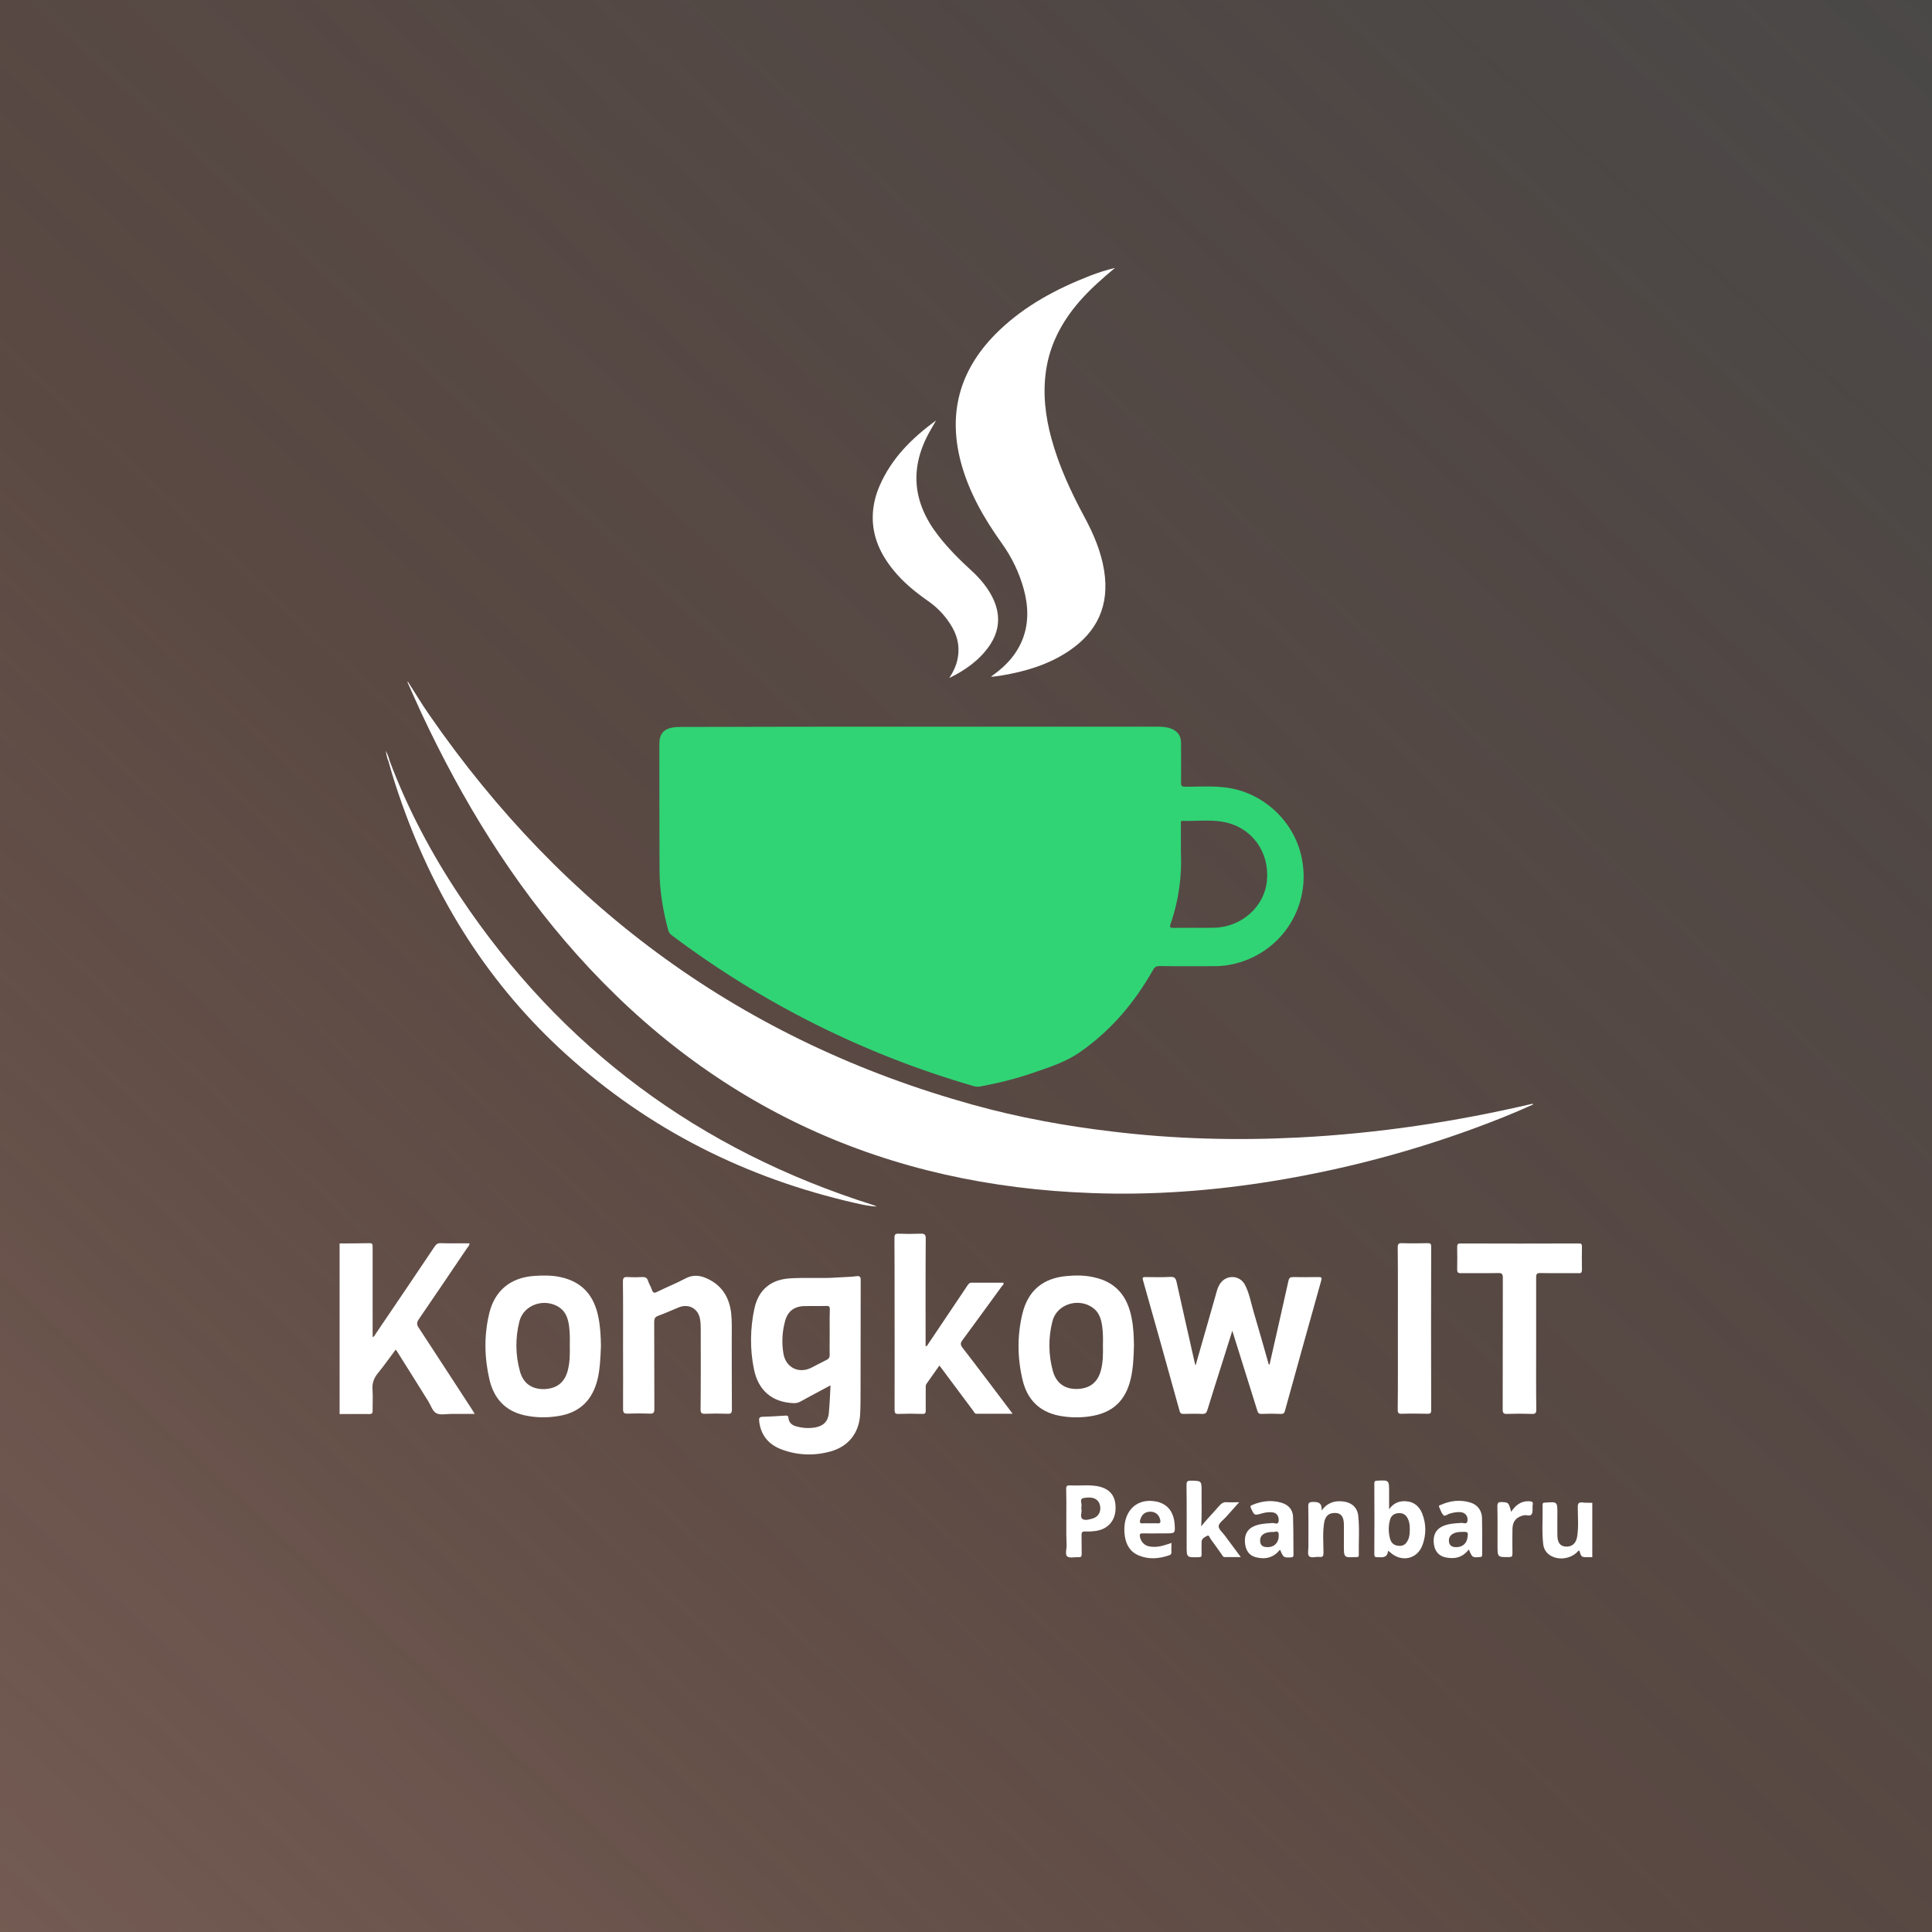
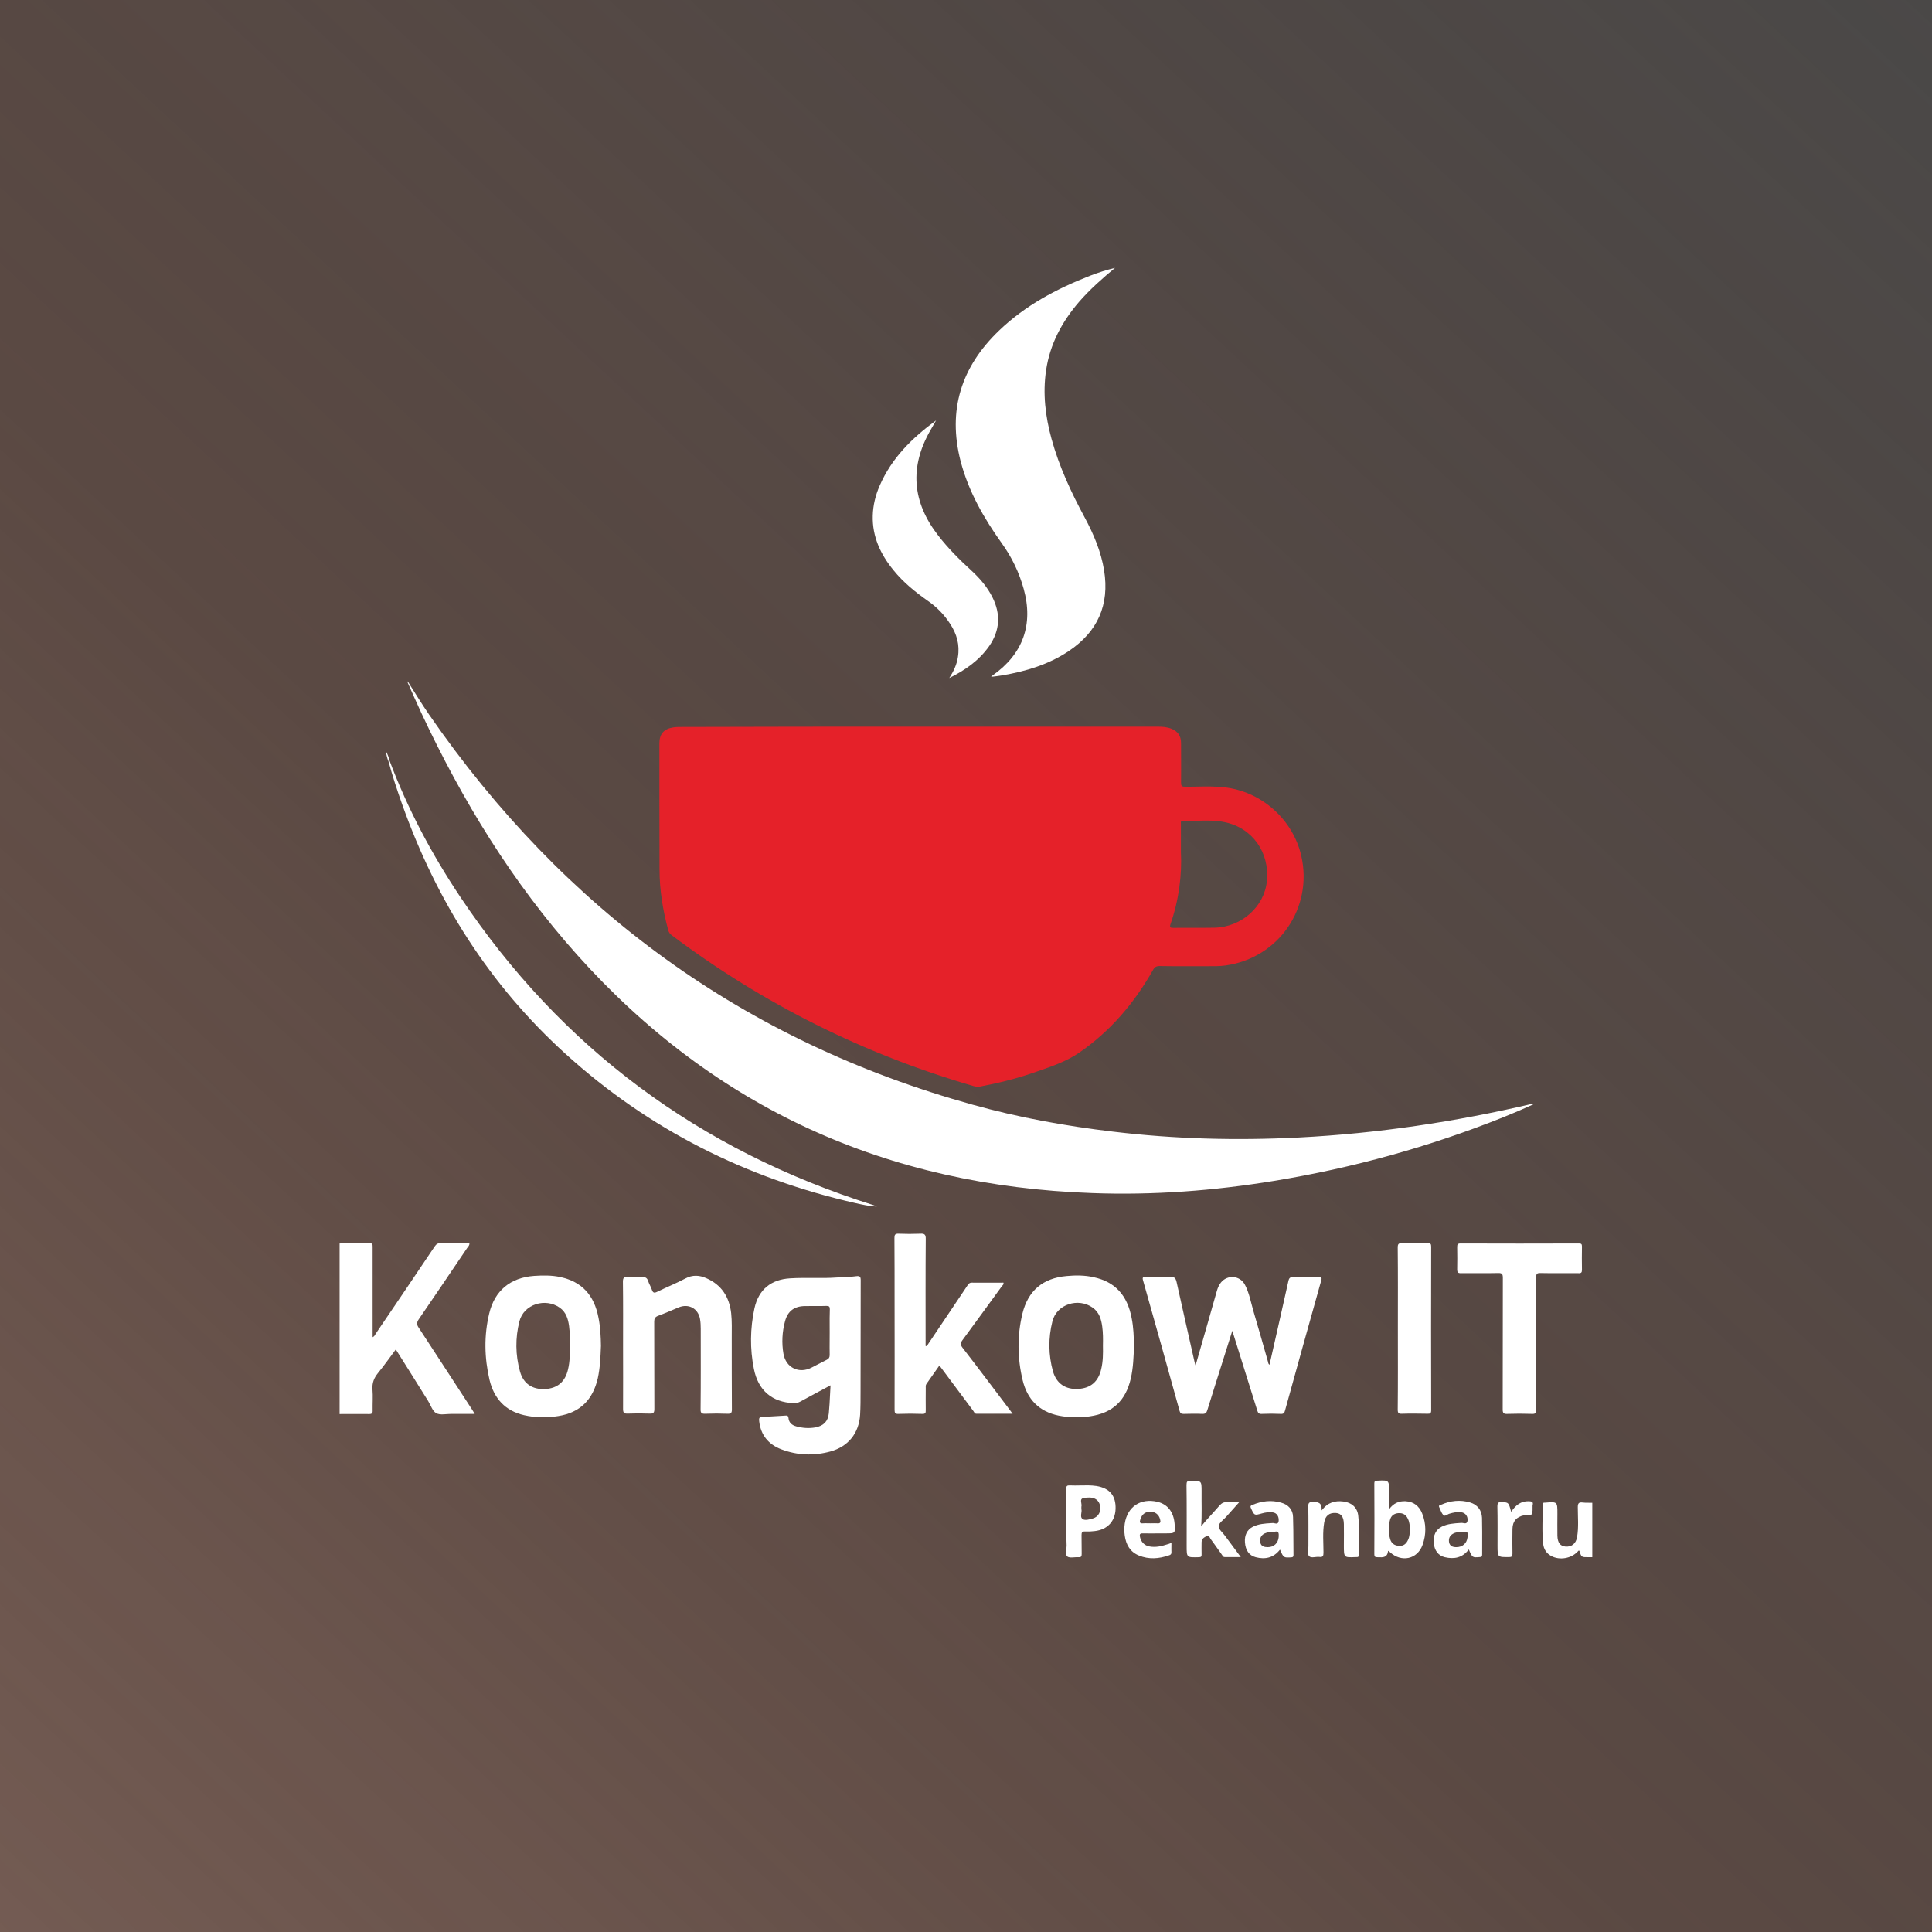
<svg xmlns="http://www.w3.org/2000/svg" width="512" height="512" viewBox="0 0 512 512" fill="none">
  <g clip-path="url(#clip0_1_61)">
    <rect width="512" height="512" fill="url(#paint0_linear_1_61)" />
    <path d="M90 329.531C92.664 329.493 95.289 329.531 97.953 329.455C98.714 329.455 98.752 329.797 98.752 330.406C98.752 334.478 98.752 338.549 98.752 342.621C98.752 346.502 98.752 350.384 98.752 354.379C99.247 354.151 99.399 353.732 99.589 353.428C104.803 345.741 110.016 338.055 115.191 330.33C115.61 329.721 116.028 329.417 116.789 329.455C119.301 329.531 121.85 329.493 124.4 329.493C124.438 330.102 124.019 330.406 123.791 330.749C119.529 337.027 115.305 343.344 111.005 349.585C110.434 350.422 110.358 350.993 110.967 351.868C115.686 359.06 120.366 366.29 125.085 373.52C125.313 373.862 125.503 374.167 125.808 374.7C123.601 374.7 121.584 374.7 119.567 374.7C118.235 374.7 116.637 375.08 115.61 374.509C114.62 373.977 114.164 372.416 113.479 371.313C110.701 366.861 107.923 362.409 105.107 357.956C105.069 357.88 104.993 357.842 104.841 357.69C103.28 359.783 101.796 361.876 100.16 363.893C99.095 365.186 98.6 366.518 98.714 368.193C98.866 370.057 98.714 371.922 98.752 373.786C98.79 374.509 98.562 374.738 97.839 374.738C95.213 374.7 92.626 374.738 90 374.738C90 359.631 90 344.6 90 329.531Z" fill="white" />
    <path d="M421.972 412.677C421.63 412.677 421.249 412.677 420.907 412.677C419.08 412.677 419.08 412.677 418.547 410.964C418.319 410.85 418.205 411.04 418.091 411.193C416.378 413.019 413.334 413.552 411.127 412.372C409.833 411.687 409.11 410.546 408.958 409.176C408.578 405.713 408.882 402.212 408.806 398.749C408.806 398.331 408.996 398.179 409.377 398.217C409.415 398.217 409.453 398.217 409.491 398.217C412.725 397.95 412.725 397.95 412.725 401.147C412.725 403.087 412.687 405.028 412.725 406.969C412.763 408.833 413.486 409.747 414.894 409.861C416.492 409.975 417.634 409.1 417.938 407.349C418.395 404.724 418.129 402.06 418.129 399.396C418.129 398.407 418.395 398.064 419.385 398.179C420.26 398.293 421.135 398.217 421.972 398.255C421.972 403.011 421.972 407.844 421.972 412.677Z" fill="white" />
    <path d="M108.037 180.554C109.978 183.598 111.767 186.566 113.745 189.42C149.439 241.058 197.157 275.952 257.813 292.772C269.99 296.158 282.357 298.404 294.915 299.888C311.316 301.866 327.754 302.285 344.193 301.448C365.046 300.382 385.633 297.3 405.953 292.543C406.067 292.505 406.181 292.543 406.372 292.658C405.04 293.228 403.746 293.837 402.414 294.408C401.082 294.979 399.712 295.55 398.38 296.082C378.783 303.921 358.539 309.515 337.686 312.94C321.666 315.565 305.57 316.783 289.359 316.174C235.058 314.272 189.356 293.723 152.978 253.083C135.778 233.866 122.497 212.138 111.614 188.849C110.397 186.224 109.255 183.598 108.075 180.973C108.037 180.934 108.037 180.82 108.037 180.554Z" fill="white" />
    <path d="M295.486 71C292.137 73.778 288.865 76.67 286.011 79.942C281.445 85.232 278.248 91.168 277.221 98.132C276.307 104.296 277.03 110.347 278.667 116.321C280.684 123.665 283.88 130.515 287.495 137.212C289.854 141.626 291.795 146.192 292.594 151.139C294.078 160.31 290.882 167.426 283.195 172.563C277.83 176.14 271.817 177.928 265.538 178.994C264.625 179.146 263.712 179.26 262.646 179.374C262.875 179.146 262.989 179.032 263.103 178.956C271.094 173.324 273.91 165.485 271.284 156.048C270.067 151.672 268.126 147.638 265.462 143.947C260.706 137.288 256.672 130.248 254.579 122.257C251.078 108.71 254.731 97.218 264.739 87.629C271.665 80.97 279.961 76.556 288.827 73.093C290.996 72.256 293.203 71.533 295.486 71Z" fill="white" />
    <path d="M326.574 352.667C325.699 355.407 324.938 357.843 324.177 360.278C322.769 364.768 321.323 369.22 319.953 373.711C319.725 374.434 319.458 374.7 318.659 374.7C316.985 374.624 315.349 374.662 313.674 374.7C313.065 374.7 312.799 374.586 312.609 373.939C309.412 362.371 306.178 350.841 302.905 339.273C302.677 338.474 302.943 338.436 303.59 338.436C305.759 338.474 307.928 338.512 310.135 338.397C311.277 338.321 311.581 338.778 311.81 339.767C313.37 346.807 314.968 353.847 316.566 360.925C316.604 361.153 316.68 361.343 316.833 361.876C317.974 357.843 319.04 354.151 320.105 350.46C320.904 347.682 321.703 344.905 322.464 342.165C322.693 341.366 322.997 340.605 323.53 339.92C325.242 337.751 328.553 337.979 329.885 340.414C331.102 342.697 331.521 345.285 332.244 347.72C333.538 352.058 334.756 356.435 336.011 360.811C336.087 361.115 336.087 361.458 336.43 361.686C338.104 354.266 339.817 346.845 341.453 339.425C341.643 338.626 341.948 338.436 342.709 338.436C344.916 338.474 347.123 338.474 349.368 338.436C350.129 338.436 350.395 338.474 350.129 339.387C346.894 350.841 343.736 362.333 340.54 373.825C340.387 374.434 340.159 374.738 339.436 374.7C337.724 374.624 336.049 374.624 334.337 374.7C333.614 374.738 333.386 374.434 333.195 373.825C331.026 366.899 328.857 359.973 326.574 352.667Z" fill="white" />
    <path d="M251.573 179.679C252.676 177.967 253.552 176.178 253.856 174.123C254.389 170.889 253.552 167.997 251.801 165.333C250.241 162.898 248.262 160.881 245.903 159.245C242.554 156.885 239.396 154.336 236.808 151.139C233.346 146.915 231.139 142.197 231.291 136.641C231.367 133.901 232.014 131.238 233.117 128.726C236.276 121.42 241.717 116.055 248.072 111.412C247.577 112.287 247.083 113.125 246.588 114C240.956 123.779 241.755 133.064 248.643 141.931C251.23 145.279 254.237 148.285 257.357 151.139C259.602 153.194 261.619 155.515 262.989 158.255C265.234 162.707 265.006 167.045 262.19 171.155C259.488 175.037 255.759 177.624 251.573 179.679Z" fill="white" />
    <path d="M245.598 356.739C248.49 352.401 251.42 348.101 254.312 343.763C255.035 342.697 255.758 341.593 256.481 340.528C256.748 340.147 257.014 339.919 257.509 339.919C260.325 339.957 263.102 339.919 265.918 339.919C266.071 340.414 265.69 340.604 265.5 340.87C262.037 345.627 258.574 350.384 255.073 355.14C254.503 355.901 254.464 356.358 255.073 357.157C259.259 362.561 263.369 368.04 267.479 373.482C267.745 373.824 267.973 374.167 268.354 374.662C265.043 374.662 261.923 374.662 258.764 374.662C258.27 374.662 258.156 374.205 257.927 373.9C255.187 370.247 252.486 366.594 249.784 362.979C249.518 362.637 249.251 362.294 248.947 361.876C247.767 363.55 246.664 365.148 245.522 366.747C245.256 367.127 245.332 367.508 245.332 367.888C245.332 369.829 245.294 371.77 245.332 373.71C245.37 374.471 245.18 374.738 244.38 374.7C242.288 374.623 240.195 374.623 238.102 374.7C237.265 374.738 237.074 374.471 237.074 373.634C237.112 364.197 237.074 354.722 237.074 345.285C237.074 339.539 237.074 333.831 237.036 328.085C237.036 327.247 237.188 326.905 238.14 326.943C240.042 327.019 241.945 327.019 243.848 326.943C244.989 326.867 245.37 327.133 245.332 328.389C245.256 337.484 245.294 346.578 245.294 355.673C245.294 356.016 245.294 356.358 245.294 356.701C245.446 356.701 245.522 356.739 245.598 356.739Z" fill="white" />
    <path d="M103.243 201.597C108.037 214.383 114.392 226.332 121.965 237.671C148.792 277.817 185.399 304.835 231.367 319.333C231.709 319.447 232.013 319.561 232.356 319.751C230.453 319.675 228.589 319.257 226.724 318.838C197.766 312.255 172.004 299.355 149.934 279.339C129.766 261.074 115.686 238.775 106.591 213.203C105.26 209.436 104.004 205.669 102.976 201.826C102.938 201.559 103.053 201.521 103.243 201.597Z" fill="white" />
    <path d="M165.116 356.624C165.116 350.955 165.154 345.323 165.078 339.653C165.078 338.625 165.382 338.359 166.334 338.435C167.589 338.511 168.883 338.511 170.139 338.435C170.938 338.397 171.471 338.587 171.737 339.424C172.004 340.262 172.498 340.985 172.765 341.822C173.031 342.621 173.373 342.735 174.134 342.355C176.608 341.137 179.196 340.109 181.631 338.816C183.534 337.788 185.398 337.94 187.187 338.739C191.22 340.49 193.275 343.724 193.77 348.024C193.998 350.155 193.922 352.286 193.922 354.417C193.922 360.772 193.922 367.165 193.96 373.52C193.96 374.471 193.694 374.7 192.78 374.662C190.84 374.585 188.899 374.585 186.958 374.662C185.969 374.7 185.626 374.509 185.664 373.406C185.741 366.328 185.703 359.25 185.703 352.134C185.703 351.259 185.664 350.384 185.512 349.547C185.018 346.769 182.506 345.399 179.88 346.464C178.054 347.225 176.265 348.024 174.401 348.709C173.602 349.014 173.373 349.432 173.373 350.27C173.411 357.994 173.373 365.719 173.411 373.406C173.411 374.395 173.145 374.662 172.194 374.623C170.253 374.547 168.312 374.547 166.372 374.623C165.42 374.662 165.116 374.433 165.116 373.406C165.154 367.85 165.116 362.256 165.116 356.624Z" fill="white" />
    <path d="M407.095 356.092C407.095 361.914 407.057 367.736 407.133 373.558C407.133 374.509 406.867 374.737 405.954 374.699C403.785 374.623 401.616 374.623 399.409 374.699C398.495 374.737 398.229 374.471 398.229 373.558C398.267 361.914 398.229 350.308 398.267 338.663C398.267 337.674 398.077 337.332 397.011 337.37C393.739 337.446 390.428 337.37 387.156 337.408C386.357 337.408 386.166 337.179 386.166 336.418C386.204 334.44 386.204 332.461 386.166 330.482C386.166 329.797 386.28 329.531 387.08 329.531C397.544 329.569 407.97 329.569 418.435 329.531C419.044 329.531 419.234 329.683 419.234 330.33C419.196 332.385 419.196 334.44 419.234 336.494C419.234 337.217 419.044 337.446 418.321 337.408C414.972 337.37 411.585 337.446 408.237 337.37C407.247 337.332 407.095 337.674 407.095 338.549C407.095 344.371 407.095 350.231 407.095 356.092Z" fill="white" />
    <path d="M370.449 351.982C370.449 344.866 370.487 337.75 370.411 330.596C370.411 329.645 370.677 329.417 371.59 329.455C373.836 329.531 376.119 329.493 378.364 329.455C379.087 329.455 379.277 329.645 379.277 330.368C379.239 344.828 379.239 359.25 379.277 373.71C379.277 374.509 379.049 374.699 378.288 374.661C376.043 374.623 373.759 374.585 371.514 374.661C370.639 374.699 370.411 374.471 370.411 373.558C370.487 366.404 370.449 359.174 370.449 351.982Z" fill="white" />
    <path d="M318.317 404.495C319.877 402.554 321.59 400.842 323.15 399.015C323.72 398.368 324.291 398.026 325.166 398.102C326.156 398.178 327.107 398.102 328.401 398.102C327.107 399.548 326.004 400.766 324.9 402.021C324.177 402.82 322.997 403.62 322.959 404.457C322.921 405.294 324.063 406.169 324.672 407.044C326.004 408.871 327.336 410.659 328.82 412.638C327.297 412.638 325.928 412.638 324.558 412.638C324.101 412.638 323.987 412.258 323.797 411.991C322.807 410.621 321.856 409.213 320.828 407.843C320.562 407.501 320.41 406.702 319.915 407.006C319.306 407.349 318.431 407.653 318.431 408.681C318.431 409.746 318.393 410.812 318.431 411.877C318.469 412.486 318.317 412.676 317.67 412.676C314.474 412.752 314.474 412.79 314.474 409.67C314.474 404.305 314.512 398.901 314.436 393.536C314.436 392.66 314.626 392.394 315.539 392.394C318.431 392.432 318.431 392.394 318.431 395.248C318.393 398.33 318.545 401.374 318.317 404.495Z" fill="white" />
    <path d="M350.243 400.271C351.955 398.064 353.858 397.645 356.027 397.912C358.196 398.178 359.718 399.51 359.946 401.679C360.327 405.142 360.022 408.643 360.098 412.105C360.098 412.524 359.946 412.676 359.527 412.638C359.451 412.638 359.375 412.638 359.299 412.638C356.141 412.79 356.141 412.79 356.141 409.594C356.141 407.691 356.179 405.789 356.141 403.886C356.103 401.983 355.418 401.07 354.048 400.956C352.297 400.842 351.232 401.641 350.927 403.467C350.471 406.131 350.737 408.833 350.737 411.497C350.737 412.372 350.547 412.714 349.634 412.6C348.72 412.486 347.465 413.019 346.894 412.372C346.437 411.839 346.78 410.621 346.742 409.708C346.742 406.207 346.78 402.668 346.704 399.167C346.704 398.216 347.008 398.064 347.883 398.026C349.329 398.026 350.357 398.178 350.243 400.271Z" fill="white" />
    <path d="M400.474 400.652C401.654 398.863 403.062 397.798 405.117 397.836C405.878 397.874 406.448 397.95 406.144 398.939C406.144 398.977 406.144 399.016 406.144 399.054C406.106 399.815 406.258 400.69 405.916 401.261C405.535 401.946 404.546 401.413 403.861 401.565C401.882 401.984 400.855 403.125 400.817 405.18C400.779 407.349 400.779 409.518 400.817 411.687C400.817 412.372 400.703 412.639 399.941 412.639C396.859 412.677 396.859 412.677 396.859 409.632C396.859 406.169 396.897 402.669 396.821 399.206C396.821 398.216 397.126 398.026 398.001 398.064C399.789 398.178 399.789 398.102 400.474 400.652Z" fill="white" />
    <path d="M103.243 201.597C103.167 201.673 103.091 201.749 103.015 201.825C102.52 200.95 102.444 199.923 102.215 198.971C102.672 199.77 103.015 200.646 103.243 201.597Z" fill="white" />
-     <path fill-rule="evenodd" clip-rule="evenodd" d="M306.787 192.579H243.723C222.721 192.579 201.681 192.579 180.679 192.655C179.918 192.655 179.157 192.655 178.434 192.769C175.923 193.149 174.743 194.519 174.743 197.031C174.743 208.18 174.743 219.292 174.781 230.403C174.781 235.845 175.656 241.172 177.064 246.423C177.217 247.07 177.559 247.527 178.092 247.908C202.293 266.059 228.93 279.377 258.003 287.825C258.612 287.977 259.144 288.053 259.753 287.939C264.434 287.064 269.038 285.922 273.528 284.4C274.006 284.234 274.484 284.07 274.963 283.905C278.755 282.602 282.55 281.299 285.896 279.035C294.229 273.327 300.622 265.792 305.569 257.04C305.987 256.279 306.444 256.013 307.319 256.013C310.001 256.07 312.661 256.063 315.331 256.056C316.223 256.053 317.117 256.051 318.012 256.051C318.684 256.04 319.353 256.045 320.02 256.05C321.617 256.063 323.201 256.075 324.786 255.861C338.865 253.882 348.036 240.601 344.839 226.75C342.594 217.085 334.223 209.664 324.329 208.637C321.999 208.378 319.652 208.419 317.311 208.459C316.211 208.478 315.112 208.497 314.017 208.485C313.179 208.485 312.989 208.256 312.989 207.419C313.015 205.087 313.006 202.771 312.998 200.45C312.993 199.287 312.989 198.123 312.989 196.955C312.989 195.052 312.19 193.834 310.402 193.111C309.222 192.655 308.004 192.579 306.787 192.579ZM312.951 218.379V225.837C313.256 231.735 312.456 238.432 310.173 244.977C309.907 245.777 310.173 245.891 310.896 245.891C312.462 245.874 314.021 245.879 315.579 245.884C317.655 245.89 319.73 245.896 321.817 245.853C329.047 245.7 335.098 240.259 335.745 233.447C336.468 225.875 331.901 219.406 324.557 217.884C322.121 217.376 319.634 217.444 317.153 217.512C315.914 217.546 314.676 217.579 313.446 217.541C312.902 217.509 312.923 217.854 312.943 218.191C312.947 218.254 312.951 218.318 312.951 218.379Z" fill="#30D475" />
+     <path fill-rule="evenodd" clip-rule="evenodd" d="M306.787 192.579H243.723C222.721 192.579 201.681 192.579 180.679 192.655C179.918 192.655 179.157 192.655 178.434 192.769C175.923 193.149 174.743 194.519 174.743 197.031C174.743 208.18 174.743 219.292 174.781 230.403C174.781 235.845 175.656 241.172 177.064 246.423C177.217 247.07 177.559 247.527 178.092 247.908C202.293 266.059 228.93 279.377 258.003 287.825C258.612 287.977 259.144 288.053 259.753 287.939C264.434 287.064 269.038 285.922 273.528 284.4C274.006 284.234 274.484 284.07 274.963 283.905C278.755 282.602 282.55 281.299 285.896 279.035C294.229 273.327 300.622 265.792 305.569 257.04C305.987 256.279 306.444 256.013 307.319 256.013C310.001 256.07 312.661 256.063 315.331 256.056C316.223 256.053 317.117 256.051 318.012 256.051C318.684 256.04 319.353 256.045 320.02 256.05C321.617 256.063 323.201 256.075 324.786 255.861C338.865 253.882 348.036 240.601 344.839 226.75C342.594 217.085 334.223 209.664 324.329 208.637C321.999 208.378 319.652 208.419 317.311 208.459C316.211 208.478 315.112 208.497 314.017 208.485C313.179 208.485 312.989 208.256 312.989 207.419C313.015 205.087 313.006 202.771 312.998 200.45C312.993 199.287 312.989 198.123 312.989 196.955C312.989 195.052 312.19 193.834 310.402 193.111C309.222 192.655 308.004 192.579 306.787 192.579ZM312.951 218.379V225.837C313.256 231.735 312.456 238.432 310.173 244.977C309.907 245.777 310.173 245.891 310.896 245.891C312.462 245.874 314.021 245.879 315.579 245.884C317.655 245.89 319.73 245.896 321.817 245.853C329.047 245.7 335.098 240.259 335.745 233.447C336.468 225.875 331.901 219.406 324.557 217.884C322.121 217.376 319.634 217.444 317.153 217.512C315.914 217.546 314.676 217.579 313.446 217.541C312.902 217.509 312.923 217.854 312.943 218.191C312.947 218.254 312.951 218.318 312.951 218.379Z" fill="#E52129" />
    <path fill-rule="evenodd" clip-rule="evenodd" d="M218.63 367.913C219.116 367.654 219.606 367.393 220.103 367.127C220.058 367.912 220.019 368.679 219.981 369.433C219.892 371.202 219.807 372.893 219.646 374.547C219.418 376.716 218.239 377.858 216.108 378.277C214.395 378.581 212.721 378.467 211.047 378.01C209.905 377.706 209.068 377.059 208.954 375.765C208.878 375.086 208.504 375.118 208.053 375.155L208.04 375.156C207.546 375.185 207.051 375.216 206.556 375.247C205.072 375.339 203.588 375.432 202.104 375.461C201.153 375.499 201.115 375.879 201.191 376.64C201.609 380.332 203.664 382.805 207.089 384.099C211.313 385.697 215.689 385.849 220.027 384.67C224.784 383.376 227.638 379.837 227.942 374.89C228.056 372.835 228.056 370.78 228.056 368.725C228.075 363.836 228.075 358.936 228.075 354.032C228.075 349.128 228.075 344.219 228.094 339.311C228.094 338.359 227.904 338.093 226.915 338.207C225.77 338.36 224.643 338.41 223.509 338.461C222.947 338.486 222.383 338.512 221.815 338.549C219.679 338.706 217.542 338.691 215.405 338.677C213.394 338.663 211.383 338.649 209.372 338.778C204.311 339.082 201.039 341.746 199.935 346.731C198.793 352.058 198.717 357.424 199.783 362.751C200.924 368.535 204.654 371.617 210.285 371.846C210.97 371.884 211.579 371.732 212.188 371.389C214.282 370.233 216.401 369.102 218.63 367.913ZM219.866 355.141C219.871 354.481 219.875 353.821 219.875 353.162C219.875 352.649 219.872 352.136 219.87 351.622C219.863 350.078 219.856 348.529 219.913 346.959C219.913 346.274 219.723 346.084 219.038 346.084C217.95 346.127 216.863 346.121 215.776 346.115C214.96 346.11 214.145 346.106 213.33 346.122C210.476 346.16 208.763 347.454 208.04 350.156C207.279 352.972 207.127 355.864 207.622 358.756C208.269 362.485 211.77 364.159 215.118 362.409C215.562 362.18 216.006 361.948 216.45 361.715C217.338 361.25 218.226 360.785 219.114 360.354C219.646 360.087 219.875 359.745 219.875 359.098C219.849 357.779 219.858 356.46 219.866 355.141Z" fill="white" />
    <path fill-rule="evenodd" clip-rule="evenodd" d="M158.42 365.262C159.029 362.485 159.143 359.631 159.257 356.662C159.219 354.265 159.105 351.716 158.61 349.242C157.468 343.192 154.158 339.653 148.488 338.435C146.205 337.94 143.845 337.978 141.524 338.131C135.284 338.587 131.098 342.012 129.652 348.062C128.244 353.923 128.358 359.821 129.728 365.681C130.908 370.59 133.876 373.9 138.899 375.042C141.905 375.727 144.911 375.765 147.955 375.27C153.777 374.357 157.126 370.894 158.42 365.262ZM150.543 362.865C151.037 360.81 151.037 358.717 150.999 356.624C151.037 354.874 151.037 353.123 150.809 351.411C150.543 349.508 150.01 347.758 148.374 346.578C144.53 343.839 138.784 345.627 137.643 350.193C136.539 354.57 136.577 359.06 137.795 363.436C138.708 366.746 141.106 368.269 144.454 368.116C147.727 367.926 149.782 366.214 150.543 362.865Z" fill="white" />
    <path fill-rule="evenodd" clip-rule="evenodd" d="M299.67 365.339C300.317 362.485 300.431 359.593 300.508 356.549C300.469 354.227 300.393 351.754 299.899 349.319C298.757 343.268 295.523 339.691 289.815 338.474C287.455 337.941 285.02 337.941 282.623 338.169C276.344 338.74 272.425 342.051 270.94 348.177C269.532 354.037 269.609 359.935 271.017 365.796C272.234 370.819 275.355 374.091 280.568 375.157C283.308 375.689 286.047 375.765 288.825 375.347C294.838 374.472 298.3 371.237 299.67 365.339ZM291.831 362.827C292.326 360.773 292.326 358.68 292.288 356.587C292.326 354.912 292.326 353.2 292.098 351.526C291.831 349.585 291.299 347.797 289.624 346.579C285.781 343.801 279.997 345.628 278.893 350.194C277.79 354.57 277.828 359.06 279.046 363.436C279.997 366.709 282.394 368.269 285.743 368.079C289.054 367.888 291.07 366.138 291.831 362.827Z" fill="white" />
    <path fill-rule="evenodd" clip-rule="evenodd" d="M365.319 412.688C366.513 412.737 367.687 412.785 367.862 410.964C367.972 411.056 368.065 411.121 368.144 411.177C368.228 411.236 368.298 411.285 368.357 411.344C371.363 414.122 375.625 413.247 376.995 409.404C377.984 406.664 377.984 403.81 376.881 401.07C376.082 399.091 374.636 397.95 372.467 397.836C370.716 397.76 369.27 398.368 368.129 399.967V395.4C368.129 393.809 368.129 393.019 367.734 392.646C367.337 392.27 366.537 392.318 364.932 392.394C364.323 392.432 364.209 392.622 364.209 393.155C364.247 399.396 364.247 405.636 364.209 411.877C364.209 412.524 364.399 412.676 365.008 412.676C365.111 412.679 365.215 412.684 365.319 412.688ZM373.152 408.072C373.57 407.197 373.608 406.245 373.608 405.294C373.608 404.343 373.57 403.429 373.113 402.516C372.619 401.413 371.782 400.918 370.564 400.994C369.384 401.108 368.623 401.717 368.357 402.821C367.9 404.495 367.938 406.169 368.395 407.844C368.737 409.023 369.537 409.594 370.754 409.67C371.972 409.746 372.695 409.099 373.152 408.072Z" fill="white" />
    <path fill-rule="evenodd" clip-rule="evenodd" d="M282.591 400.984C282.588 401.698 282.586 402.411 282.586 403.125C282.586 403.551 282.585 403.978 282.583 404.406C282.577 406.121 282.571 407.851 282.662 409.556C282.662 409.843 282.624 410.164 282.585 410.489C282.49 411.287 282.393 412.108 282.852 412.486C283.251 412.81 283.959 412.759 284.689 412.706C285.074 412.679 285.465 412.65 285.821 412.677C286.506 412.715 286.658 412.486 286.658 411.802C286.639 410.964 286.639 410.136 286.639 409.309C286.639 408.481 286.639 407.654 286.62 406.817C286.62 406.094 286.772 405.827 287.533 405.865C288.37 405.903 289.245 405.865 290.121 405.751C293.469 405.371 295.524 403.164 295.638 399.891C295.752 396.428 294.116 394.373 290.539 393.802C289.129 393.594 287.706 393.625 286.285 393.656C285.366 393.675 284.449 393.695 283.537 393.65C282.776 393.612 282.548 393.802 282.548 394.602C282.605 396.713 282.598 398.846 282.591 400.984ZM286.571 399.574C286.575 399.674 286.582 399.799 286.582 399.967C286.668 400.242 286.618 400.593 286.566 400.956C286.48 401.55 286.39 402.177 286.886 402.555C287.533 403.011 288.713 402.669 289.626 402.402C291.072 401.984 291.833 400.614 291.529 399.054C291.186 397.303 289.74 396.504 287.152 396.999C286.357 397.148 286.455 397.735 286.554 398.337C286.607 398.656 286.661 398.98 286.582 399.244C286.559 399.335 286.563 399.426 286.571 399.574Z" fill="white" />
    <path fill-rule="evenodd" clip-rule="evenodd" d="M382.892 412.676C385.327 413.247 387.535 412.867 389.247 410.621C390.183 412.792 390.198 412.791 392.045 412.646L392.139 412.638C392.672 412.638 392.786 412.448 392.786 411.953C392.786 411.133 392.788 410.316 392.791 409.5C392.798 407.06 392.805 404.636 392.748 402.212C392.672 400.233 391.53 398.749 389.627 398.178C386.964 397.379 384.376 397.683 381.865 398.787C381.817 398.807 381.765 398.826 381.713 398.844C381.478 398.926 381.245 399.008 381.37 399.32C381.452 399.502 381.529 399.69 381.607 399.879C381.855 400.482 382.106 401.092 382.511 401.527C382.798 401.814 383.192 401.6 383.583 401.388C383.763 401.291 383.942 401.194 384.11 401.146C385.137 400.842 386.203 400.613 387.268 400.766C388.372 400.918 389.057 401.869 388.904 403.011C388.792 403.828 388.262 403.727 387.778 403.635C387.608 403.603 387.445 403.572 387.306 403.582C387.218 403.587 387.129 403.593 387.041 403.598C385.341 403.705 383.648 403.811 382.093 404.571C380.495 405.408 379.772 406.854 379.962 408.947C380.152 410.888 381.142 412.258 382.892 412.676ZM388.904 407.425C389.095 405.979 389.057 405.903 387.344 405.979C386.659 405.979 385.822 406.017 385.023 406.474C384.11 407.006 383.843 407.844 384.034 408.795C384.262 409.784 385.061 410.013 385.936 410.013C387.573 410.013 388.714 409.023 388.904 407.425Z" fill="white" />
    <path fill-rule="evenodd" clip-rule="evenodd" d="M310.432 409.74C310.436 409.457 310.44 409.168 310.44 408.871C309.984 409.061 309.603 409.213 309.261 409.289C307.777 409.784 306.216 410.126 304.618 409.822C303.286 409.594 302.373 408.604 302.107 407.311C301.955 406.588 302.107 406.321 302.906 406.359C304.25 406.385 305.595 406.376 306.939 406.368C307.612 406.363 308.284 406.359 308.956 406.359C310.199 406.359 310.826 406.359 311.121 406.046C311.421 405.726 311.374 405.079 311.277 403.772C311.011 400.651 309.413 398.635 306.711 397.988C302.259 396.96 298.758 399.281 298.073 403.772C297.921 404.837 297.921 405.903 298.073 406.968C298.416 409.365 299.481 411.268 301.802 412.219C304.466 413.323 307.13 413.095 309.793 412.181C310.212 412.067 310.478 411.839 310.44 411.344C310.415 410.817 310.423 410.289 310.432 409.74ZM304.243 403.687C304.455 403.691 304.667 403.696 304.885 403.696C305.09 403.696 305.296 403.691 305.499 403.687C305.896 403.679 306.282 403.67 306.635 403.696C307.586 403.81 307.624 403.315 307.434 402.63C307.13 401.374 306.14 400.613 304.847 400.613C303.515 400.613 302.639 401.298 302.221 402.592C301.954 403.353 301.993 403.81 302.982 403.696C303.412 403.67 303.825 403.679 304.243 403.687Z" fill="white" />
    <path fill-rule="evenodd" clip-rule="evenodd" d="M332.777 412.676C335.25 413.323 337.496 412.867 339.208 410.66C340.159 412.829 340.159 412.829 342.176 412.714C342.595 412.676 342.785 412.6 342.785 412.106C342.772 410.978 342.768 409.855 342.764 408.735C342.755 406.489 342.747 404.256 342.671 402.022C342.633 400.043 341.415 398.749 339.512 398.216C336.887 397.455 334.337 397.798 331.864 398.825C331.293 399.053 331.331 399.282 331.559 399.776C331.996 400.706 332.205 401.172 332.555 401.335C332.908 401.499 333.402 401.356 334.413 401.07C335.365 400.804 336.354 400.652 337.343 400.804C338.371 400.956 338.942 401.869 338.865 403.011C338.781 403.915 338.235 403.791 337.757 403.683C337.591 403.646 337.433 403.61 337.305 403.62C337.147 403.63 336.989 403.639 336.83 403.649C335.195 403.747 333.542 403.846 332.016 404.609C330.494 405.37 329.771 406.854 329.923 408.757C330.075 410.85 331.026 412.22 332.777 412.676ZM338.865 407.349C338.942 406.322 338.865 405.56 337.686 405.979C336.696 405.979 335.897 406.017 335.098 406.398C334.147 406.892 333.804 407.729 333.995 408.757C334.185 409.822 335.06 410.013 335.973 410.013C337.61 410.013 338.713 408.947 338.865 407.349Z" fill="white" />
  </g>
  <defs>
    <linearGradient id="paint0_linear_1_61" x1="533.5" y1="-43.5" x2="-8" y2="538.5" gradientUnits="userSpaceOnUse">
      <stop stop-color="#484848" />
      <stop offset="0.596" stop-color="#45312A" stop-opacity="0.873" />
      <stop offset="1" stop-color="#432115" stop-opacity="0.71" />
      <stop offset="1" stop-color="#713C2B" stop-opacity="0" />
    </linearGradient>
    <clipPath id="clip0_1_61">
      <rect width="512" height="512" fill="white" />
    </clipPath>
  </defs>
</svg>
